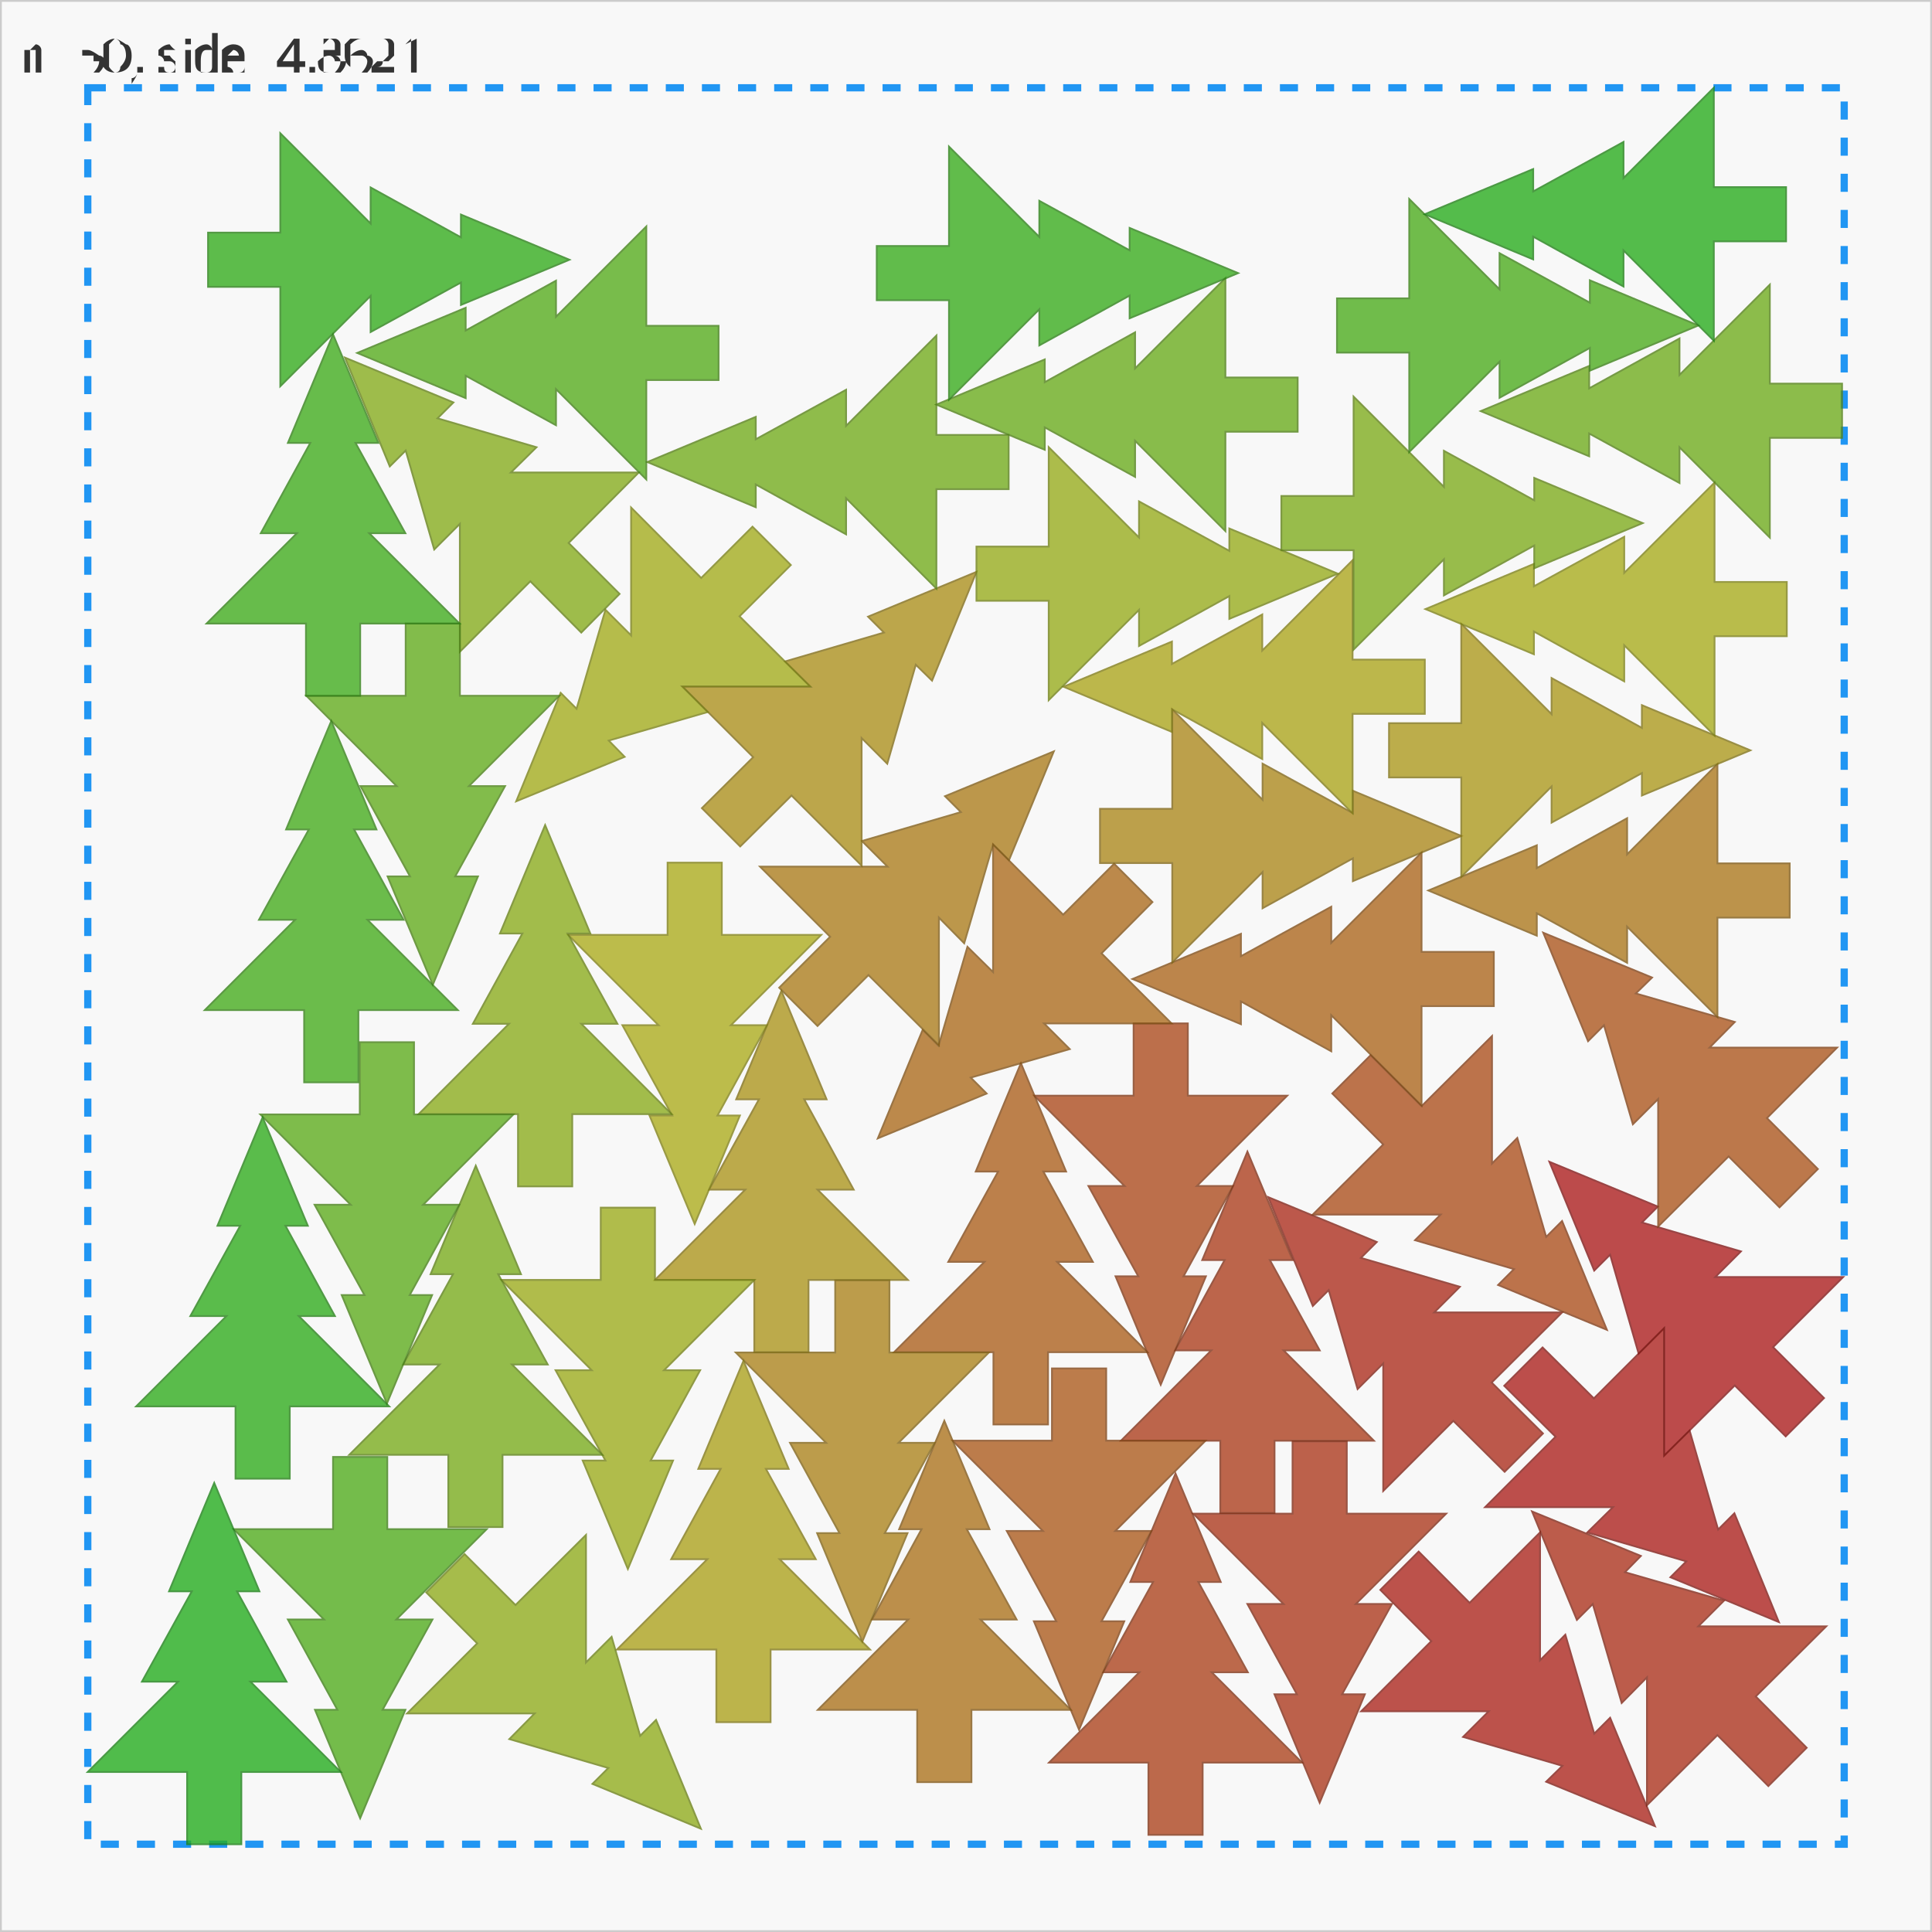
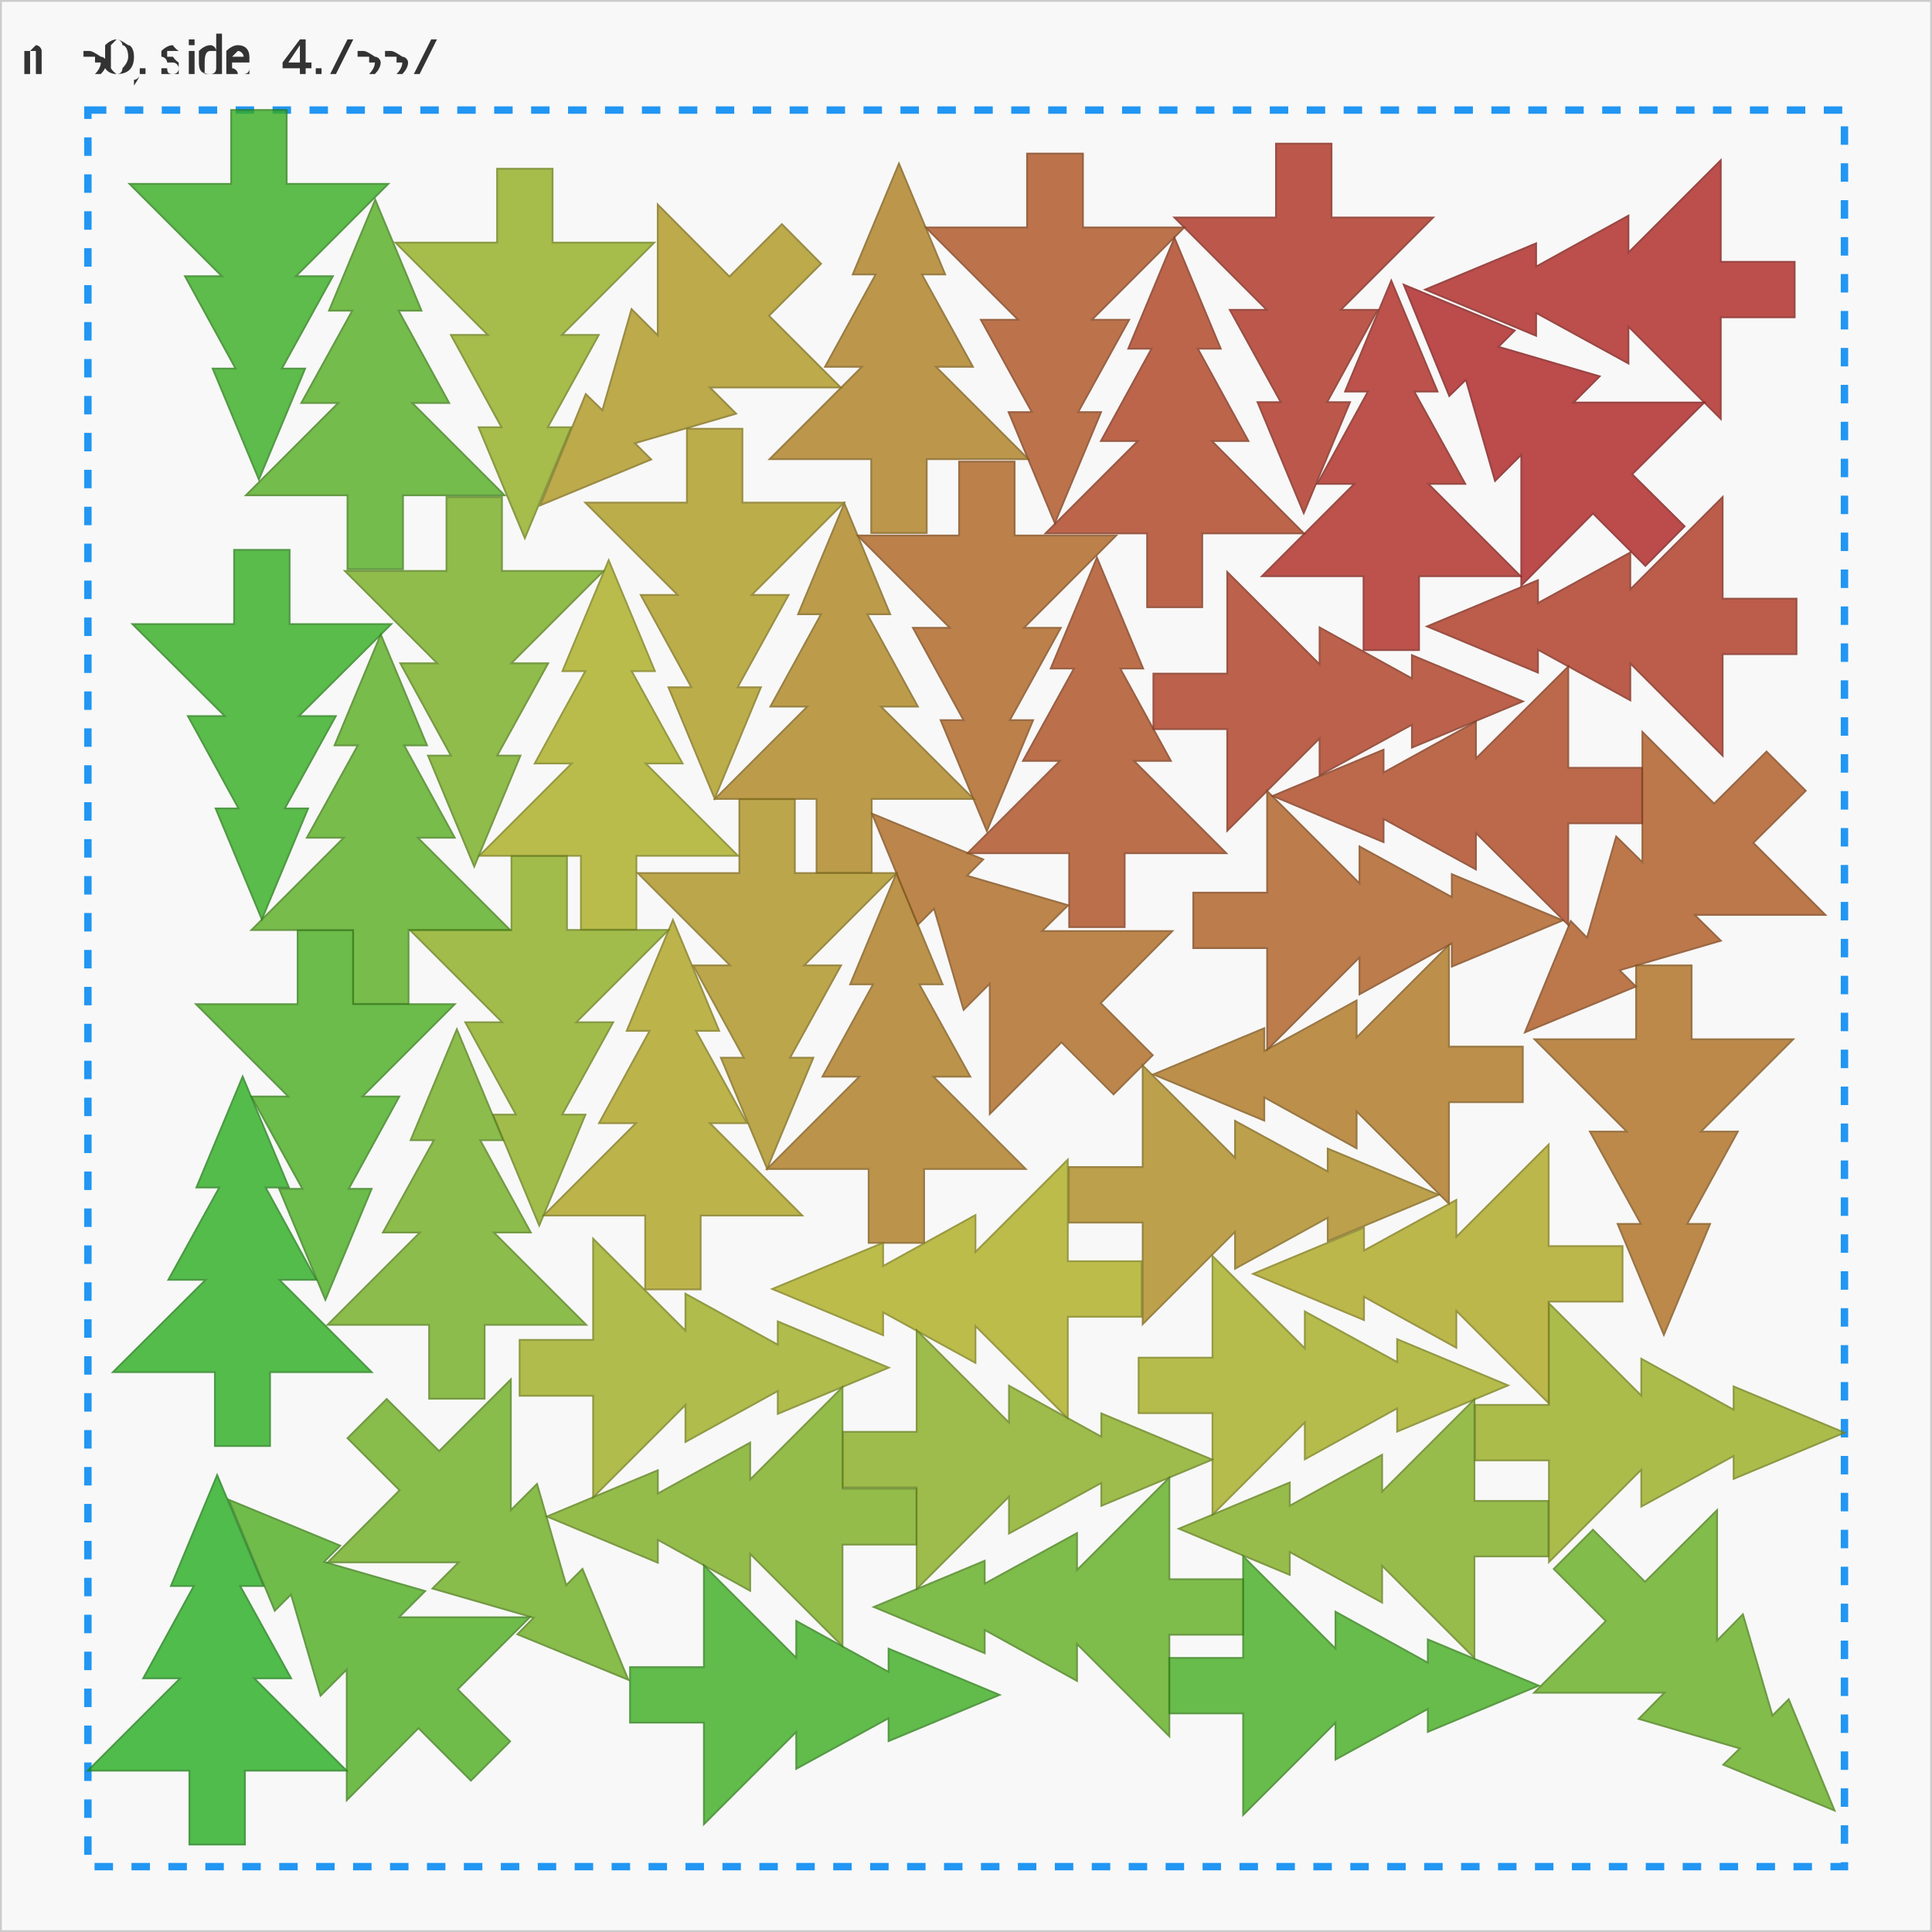
- <svg xmlns="http://www.w3.org/2000/svg" width="600" height="600" viewBox="-5.005 -4.068 5.348 5.348">
-   <rect x="-5.005" y="-4.068" width="5.348" height="5.348" fill="#f8f8f8" stroke="#ccc" stroke-width="0.01" />
-   <rect x="-4.762" y="-3.825" width="4.862" height="4.862" fill="none" stroke="#2196F3" stroke-width="0.02" stroke-dasharray="0.05,0.05" />
-   <polygon points="-0.716,-0.852 -0.416,-0.728 -0.46,-0.684 -0.186,-0.604 -0.257,-0.533 0.097,-0.533 -0.097,-0.339 0.044,-0.198 -0.062,-0.092 -0.203,-0.233 -0.398,-0.039 -0.398,-0.392 -0.469,-0.321 -0.548,-0.595 -0.592,-0.551" fill="hsl(0, 70%, 40%)" stroke="hsl(0, 70%, 30%)" stroke-width="0.005" opacity="0.8" />
-   <polygon points="-0.081,0.422 -0.381,0.298 -0.337,0.254 -0.611,0.174 -0.54,0.104 -0.894,0.104 -0.699,-0.091 -0.841,-0.232 -0.735,-0.338 -0.593,-0.197 -0.399,-0.391 -0.399,-0.038 -0.328,-0.108 -0.249,0.166 -0.204,0.121" fill="hsl(2, 70%, 40%)" stroke="hsl(2, 70%, 30%)" stroke-width="0.005" opacity="0.8" />
-   <polygon points="-0.424,0.987 -0.725,0.864 -0.68,0.82 -0.955,0.74 -0.884,0.669 -1.237,0.669 -1.043,0.475 -1.184,0.333 -1.078,0.227 -0.937,0.369 -0.742,0.174 -0.742,0.528 -0.672,0.457 -0.592,0.731 -0.548,0.687" fill="hsl(4, 70%, 40%)" stroke="hsl(4, 70%, 30%)" stroke-width="0.005" opacity="0.8" />
-   <polygon points="-1.494,-0.754 -1.194,-0.63 -1.238,-0.586 -0.964,-0.506 -1.035,-0.435 -0.681,-0.435 -0.876,-0.241 -0.734,-0.1 -0.84,0.006 -0.982,-0.135 -1.176,0.059 -1.176,-0.294 -1.247,-0.223 -1.327,-0.497 -1.371,-0.453" fill="hsl(7, 70%, 40%)" stroke="hsl(7, 70%, 30%)" stroke-width="0.005" opacity="0.8" />
-   <polygon points="-0.764,0.116 -0.463,0.239 -0.507,0.284 -0.233,0.363 -0.304,0.434 0.05,0.434 -0.145,0.628 -0.004,0.77 -0.11,0.876 -0.251,0.735 -0.446,0.929 -0.446,0.575 -0.516,0.646 -0.596,0.372 -0.64,0.416" fill="hsl(9, 70%, 40%)" stroke="hsl(9, 70%, 30%)" stroke-width="0.005" opacity="0.8" />
-   <polygon points="-1.352,0.922 -1.477,0.622 -1.415,0.622 -1.552,0.372 -1.452,0.372 -1.702,0.122 -1.427,0.122 -1.427,-0.078 -1.277,-0.078 -1.277,0.122 -1.002,0.122 -1.252,0.372 -1.152,0.372 -1.29,0.622 -1.227,0.622" fill="hsl(12, 70%, 40%)" stroke="hsl(12, 70%, 30%)" stroke-width="0.005" opacity="0.8" />
-   <polygon points="-1.552,-0.88 -1.427,-0.58 -1.49,-0.58 -1.352,-0.33 -1.452,-0.33 -1.202,-0.08 -1.477,-0.08 -1.477,0.12 -1.627,0.12 -1.627,-0.08 -1.902,-0.08 -1.652,-0.33 -1.752,-0.33 -1.615,-0.58 -1.677,-0.58" fill="hsl(14, 70%, 40%)" stroke="hsl(14, 70%, 30%)" stroke-width="0.005" opacity="0.8" />
-   <polygon points="-1.751,0.011 -1.626,0.311 -1.688,0.311 -1.551,0.561 -1.651,0.561 -1.401,0.811 -1.676,0.811 -1.676,1.011 -1.826,1.011 -1.826,0.811 -2.101,0.811 -1.851,0.561 -1.951,0.561 -1.813,0.311 -1.876,0.311" fill="hsl(16, 70%, 40%)" stroke="hsl(16, 70%, 30%)" stroke-width="0.005" opacity="0.8" />
-   <polygon points="-1.792,-0.235 -1.917,-0.535 -1.854,-0.535 -1.992,-0.785 -1.892,-0.785 -2.142,-1.035 -1.867,-1.035 -1.867,-1.235 -1.717,-1.235 -1.717,-1.035 -1.442,-1.035 -1.692,-0.785 -1.592,-0.785 -1.729,-0.535 -1.667,-0.535" fill="hsl(19, 70%, 40%)" stroke="hsl(19, 70%, 30%)" stroke-width="0.005" opacity="0.8" />
-   <polygon points="-0.557,-0.387 -0.858,-0.511 -0.814,-0.555 -1.088,-0.635 -1.017,-0.706 -1.371,-0.706 -1.176,-0.9 -1.317,-1.041 -1.211,-1.147 -1.07,-1.006 -0.875,-1.2 -0.875,-0.847 -0.805,-0.918 -0.725,-0.644 -0.681,-0.688" fill="hsl(21, 70%, 40%)" stroke="hsl(21, 70%, 30%)" stroke-width="0.005" opacity="0.8" />
-   <polygon points="-0.733,-1.486 -0.432,-1.362 -0.477,-1.318 -0.203,-1.239 -0.273,-1.168 0.08,-1.168 -0.114,-0.973 0.027,-0.832 -0.079,-0.726 -0.22,-0.867 -0.415,-0.673 -0.415,-1.026 -0.485,-0.956 -0.565,-1.23 -0.609,-1.186" fill="hsl(24, 70%, 40%)" stroke="hsl(24, 70%, 30%)" stroke-width="0.005" opacity="0.8" />
-   <polygon points="-2.018,0.72 -2.143,0.42 -2.081,0.42 -2.218,0.17 -2.118,0.17 -2.368,-0.08 -2.093,-0.08 -2.093,-0.28 -1.943,-0.28 -1.943,-0.08 -1.668,-0.08 -1.918,0.17 -1.818,0.17 -1.956,0.42 -1.893,0.42" fill="hsl(26, 70%, 40%)" stroke="hsl(26, 70%, 30%)" stroke-width="0.005" opacity="0.8" />
-   <polygon points="-2.179,-1.125 -2.054,-0.825 -2.117,-0.825 -1.98,-0.575 -2.079,-0.575 -1.829,-0.325 -2.104,-0.325 -2.104,-0.125 -2.255,-0.125 -2.255,-0.325 -2.53,-0.325 -2.28,-0.575 -2.38,-0.575 -2.242,-0.825 -2.304,-0.825" fill="hsl(28, 70%, 40%)" stroke="hsl(28, 70%, 30%)" stroke-width="0.005" opacity="0.8" />
-   <polygon points="-1.87,-1.358 -1.57,-1.483 -1.57,-1.421 -1.32,-1.558 -1.32,-1.458 -1.07,-1.708 -1.07,-1.433 -0.87,-1.433 -0.87,-1.283 -1.07,-1.283 -1.07,-1.008 -1.32,-1.258 -1.32,-1.158 -1.57,-1.296 -1.57,-1.233" fill="hsl(31, 70%, 40%)" stroke="hsl(31, 70%, 30%)" stroke-width="0.005" opacity="0.8" />
-   <polygon points="-2.575,-0.917 -2.451,-1.217 -2.407,-1.173 -2.327,-1.447 -2.256,-1.377 -2.256,-1.73 -2.062,-1.536 -1.921,-1.677 -1.815,-1.571 -1.956,-1.429 -1.762,-1.235 -2.115,-1.235 -2.044,-1.164 -2.318,-1.085 -2.274,-1.041" fill="hsl(33, 70%, 40%)" stroke="hsl(33, 70%, 30%)" stroke-width="0.005" opacity="0.8" />
-   <polygon points="-2.391,-0.135 -2.266,0.165 -2.329,0.165 -2.191,0.415 -2.291,0.415 -2.041,0.665 -2.316,0.665 -2.316,0.865 -2.466,0.865 -2.466,0.665 -2.741,0.665 -2.491,0.415 -2.591,0.415 -2.454,0.165 -2.516,0.165" fill="hsl(36, 70%, 40%)" stroke="hsl(36, 70%, 30%)" stroke-width="0.005" opacity="0.8" />
-   <polygon points="-1.051,-1.603 -0.751,-1.728 -0.751,-1.665 -0.501,-1.803 -0.501,-1.703 -0.251,-1.953 -0.251,-1.678 -0.051,-1.678 -0.051,-1.528 -0.251,-1.528 -0.251,-1.253 -0.501,-1.503 -0.501,-1.403 -0.751,-1.54 -0.751,-1.478" fill="hsl(38, 70%, 40%)" stroke="hsl(38, 70%, 30%)" stroke-width="0.005" opacity="0.8" />
-   <polygon points="-2.088,-1.988 -2.212,-1.687 -2.256,-1.731 -2.336,-1.457 -2.406,-1.528 -2.406,-1.175 -2.601,-1.369 -2.742,-1.228 -2.848,-1.334 -2.707,-1.475 -2.901,-1.669 -2.548,-1.669 -2.619,-1.74 -2.345,-1.82 -2.389,-1.864" fill="hsl(40, 70%, 40%)" stroke="hsl(40, 70%, 30%)" stroke-width="0.005" opacity="0.8" />
-   <polygon points="-2.618,0.476 -2.743,0.176 -2.681,0.176 -2.818,-0.074 -2.718,-0.074 -2.968,-0.324 -2.693,-0.324 -2.693,-0.524 -2.543,-0.524 -2.543,-0.324 -2.268,-0.324 -2.518,-0.074 -2.418,-0.074 -2.556,0.176 -2.493,0.176" fill="hsl(43, 70%, 40%)" stroke="hsl(43, 70%, 30%)" stroke-width="0.005" opacity="0.8" />
-   <polygon points="-0.96,-1.754 -1.26,-1.629 -1.26,-1.692 -1.51,-1.554 -1.51,-1.654 -1.76,-1.404 -1.76,-1.679 -1.96,-1.679 -1.96,-1.829 -1.76,-1.829 -1.76,-2.104 -1.51,-1.854 -1.51,-1.954 -1.26,-1.817 -1.26,-1.879" fill="hsl(45, 70%, 40%)" stroke="hsl(45, 70%, 30%)" stroke-width="0.005" opacity="0.8" />
-   <polygon points="-2.302,-2.485 -2.425,-2.184 -2.47,-2.228 -2.549,-1.954 -2.62,-2.025 -2.62,-1.672 -2.814,-1.866 -2.956,-1.725 -3.062,-1.831 -2.92,-1.972 -3.115,-2.167 -2.761,-2.167 -2.832,-2.237 -2.558,-2.317 -2.602,-2.361" fill="hsl(48, 70%, 40%)" stroke="hsl(48, 70%, 30%)" stroke-width="0.005" opacity="0.8" />
-   <polygon points="-2.842,-1.325 -2.717,-1.025 -2.779,-1.025 -2.642,-0.775 -2.742,-0.775 -2.492,-0.525 -2.767,-0.525 -2.767,-0.325 -2.917,-0.325 -2.917,-0.525 -3.192,-0.525 -2.942,-0.775 -3.042,-0.775 -2.904,-1.025 -2.967,-1.025" fill="hsl(50, 70%, 40%)" stroke="hsl(50, 70%, 30%)" stroke-width="0.005" opacity="0.8" />
-   <polygon points="-0.16,-1.991 -0.46,-1.866 -0.46,-1.928 -0.71,-1.791 -0.71,-1.891 -0.96,-1.641 -0.96,-1.916 -1.16,-1.916 -1.16,-2.066 -0.96,-2.066 -0.96,-2.341 -0.71,-2.091 -0.71,-2.191 -0.46,-2.053 -0.46,-2.116" fill="hsl(52, 70%, 40%)" stroke="hsl(52, 70%, 30%)" stroke-width="0.005" opacity="0.8" />
-   <polygon points="-2.947,-0.301 -2.822,-0.002 -2.885,-0.002 -2.747,0.248 -2.847,0.248 -2.597,0.498 -2.872,0.498 -2.872,0.699 -3.022,0.699 -3.022,0.498 -3.297,0.498 -3.047,0.248 -3.147,0.248 -3.01,-0.002 -3.072,-0.002" fill="hsl(55, 70%, 40%)" stroke="hsl(55, 70%, 30%)" stroke-width="0.005" opacity="0.8" />
-   <polygon points="-2.061,-2.167 -1.761,-2.292 -1.761,-2.23 -1.511,-2.367 -1.511,-2.267 -1.261,-2.517 -1.261,-2.242 -1.061,-2.242 -1.061,-2.092 -1.261,-2.092 -1.261,-1.817 -1.511,-2.067 -1.511,-1.967 -1.761,-2.105 -1.761,-2.042" fill="hsl(57, 70%, 40%)" stroke="hsl(57, 70%, 30%)" stroke-width="0.005" opacity="0.8" />
-   <polygon points="-3.082,-0.68 -3.207,-0.98 -3.144,-0.98 -3.282,-1.23 -3.182,-1.23 -3.432,-1.48 -3.157,-1.48 -3.157,-1.68 -3.007,-1.68 -3.007,-1.48 -2.732,-1.48 -2.982,-1.23 -2.882,-1.23 -3.019,-0.98 -2.957,-0.98" fill="hsl(60, 70%, 40%)" stroke="hsl(60, 70%, 30%)" stroke-width="0.005" opacity="0.8" />
-   <polygon points="-1.059,-2.382 -0.759,-2.507 -0.759,-2.445 -0.509,-2.582 -0.509,-2.482 -0.259,-2.732 -0.259,-2.457 -0.059,-2.457 -0.059,-2.307 -0.259,-2.307 -0.259,-2.032 -0.509,-2.282 -0.509,-2.182 -0.759,-2.32 -0.759,-2.257" fill="hsl(62, 70%, 40%)" stroke="hsl(62, 70%, 30%)" stroke-width="0.005" opacity="0.8" />
-   <polygon points="-3.576,-1.85 -3.453,-2.15 -3.409,-2.106 -3.329,-2.38 -3.258,-2.309 -3.258,-2.663 -3.064,-2.468 -2.922,-2.61 -2.816,-2.504 -2.958,-2.362 -2.763,-2.168 -3.117,-2.168 -3.046,-2.097 -3.32,-2.018 -3.276,-1.973" fill="hsl(64, 70%, 40%)" stroke="hsl(64, 70%, 30%)" stroke-width="0.005" opacity="0.8" />
-   <polygon points="-3.267,0.275 -3.392,-0.025 -3.329,-0.025 -3.467,-0.275 -3.367,-0.275 -3.617,-0.525 -3.342,-0.525 -3.342,-0.725 -3.192,-0.725 -3.192,-0.525 -2.917,-0.525 -3.167,-0.275 -3.067,-0.275 -3.204,-0.025 -3.142,-0.025" fill="hsl(67, 70%, 40%)" stroke="hsl(67, 70%, 30%)" stroke-width="0.005" opacity="0.8" />
-   <polygon points="-1.302,-2.48 -1.602,-2.355 -1.602,-2.418 -1.852,-2.28 -1.852,-2.38 -2.102,-2.13 -2.102,-2.405 -2.302,-2.405 -2.302,-2.555 -2.102,-2.555 -2.102,-2.83 -1.852,-2.58 -1.852,-2.68 -1.602,-2.543 -1.602,-2.605" fill="hsl(69, 70%, 40%)" stroke="hsl(69, 70%, 30%)" stroke-width="0.005" opacity="0.8" />
-   <polygon points="-3.065,0.994 -3.365,0.87 -3.321,0.826 -3.595,0.746 -3.525,0.675 -3.878,0.675 -3.684,0.481 -3.825,0.34 -3.719,0.234 -3.578,0.375 -3.383,0.181 -3.383,0.534 -3.312,0.463 -3.233,0.737 -3.189,0.693" fill="hsl(72, 70%, 40%)" stroke="hsl(72, 70%, 30%)" stroke-width="0.005" opacity="0.8" />
-   <polygon points="-3.496,-1.784 -3.371,-1.484 -3.434,-1.484 -3.296,-1.234 -3.396,-1.234 -3.146,-0.984 -3.421,-0.984 -3.421,-0.784 -3.571,-0.784 -3.571,-0.984 -3.846,-0.984 -3.596,-1.234 -3.696,-1.234 -3.559,-1.484 -3.621,-1.484" fill="hsl(74, 70%, 40%)" stroke="hsl(74, 70%, 30%)" stroke-width="0.005" opacity="0.8" />
-   <polygon points="-4.05,-3.078 -3.75,-2.954 -3.794,-2.91 -3.52,-2.83 -3.591,-2.76 -3.237,-2.76 -3.431,-2.565 -3.29,-2.424 -3.396,-2.317 -3.537,-2.459 -3.732,-2.264 -3.732,-2.618 -3.803,-2.547 -3.882,-2.821 -3.926,-2.777" fill="hsl(76, 70%, 40%)" stroke="hsl(76, 70%, 30%)" stroke-width="0.005" opacity="0.8" />
-   <polygon points="-0.458,-2.62 -0.758,-2.495 -0.758,-2.558 -1.008,-2.42 -1.008,-2.52 -1.258,-2.27 -1.258,-2.545 -1.458,-2.545 -1.458,-2.695 -1.258,-2.695 -1.258,-2.97 -1.008,-2.72 -1.008,-2.82 -0.758,-2.683 -0.758,-2.745" fill="hsl(79, 70%, 40%)" stroke="hsl(79, 70%, 30%)" stroke-width="0.005" opacity="0.8" />
-   <polygon points="-3.688,-0.841 -3.563,-0.541 -3.626,-0.541 -3.489,-0.291 -3.588,-0.291 -3.338,-0.041 -3.614,-0.041 -3.614,0.159 -3.764,0.159 -3.764,-0.041 -4.038,-0.041 -3.788,-0.291 -3.889,-0.291 -3.751,-0.541 -3.813,-0.541" fill="hsl(81, 70%, 40%)" stroke="hsl(81, 70%, 30%)" stroke-width="0.005" opacity="0.8" />
-   <polygon points="-3.213,-2.789 -2.913,-2.914 -2.913,-2.852 -2.663,-2.989 -2.663,-2.889 -2.413,-3.139 -2.413,-2.864 -2.213,-2.864 -2.213,-2.714 -2.413,-2.714 -2.413,-2.439 -2.663,-2.689 -2.663,-2.589 -2.913,-2.727 -2.913,-2.664" fill="hsl(84, 70%, 40%)" stroke="hsl(84, 70%, 30%)" stroke-width="0.005" opacity="0.8" />
-   <polygon points="-0.906,-2.93 -0.606,-3.055 -0.606,-2.993 -0.356,-3.131 -0.356,-3.03 -0.106,-3.28 -0.106,-3.006 0.094,-3.006 0.094,-2.856 -0.106,-2.856 -0.106,-2.58 -0.356,-2.83 -0.356,-2.731 -0.606,-2.868 -0.606,-2.805" fill="hsl(86, 70%, 40%)" stroke="hsl(86, 70%, 30%)" stroke-width="0.005" opacity="0.8" />
-   <polygon points="-2.413,-2.948 -2.113,-3.073 -2.113,-3.01 -1.863,-3.148 -1.863,-3.048 -1.613,-3.298 -1.613,-3.023 -1.413,-3.023 -1.413,-2.873 -1.613,-2.873 -1.613,-2.598 -1.863,-2.848 -1.863,-2.748 -2.113,-2.885 -2.113,-2.823" fill="hsl(88, 70%, 40%)" stroke="hsl(88, 70%, 30%)" stroke-width="0.005" opacity="0.8" />
-   <polygon points="-3.807,-1.342 -3.932,-1.642 -3.87,-1.642 -4.007,-1.892 -3.907,-1.892 -4.157,-2.142 -3.882,-2.142 -3.882,-2.342 -3.732,-2.342 -3.732,-2.142 -3.457,-2.142 -3.707,-1.892 -3.607,-1.892 -3.745,-1.642 -3.682,-1.642" fill="hsl(91, 70%, 40%)" stroke="hsl(91, 70%, 30%)" stroke-width="0.005" opacity="0.8" />
-   <polygon points="-3.934,-0.183 -4.059,-0.483 -3.996,-0.483 -4.134,-0.733 -4.034,-0.733 -4.284,-0.983 -4.009,-0.983 -4.009,-1.183 -3.859,-1.183 -3.859,-0.983 -3.584,-0.983 -3.834,-0.733 -3.734,-0.733 -3.871,-0.483 -3.809,-0.483" fill="hsl(93, 70%, 40%)" stroke="hsl(93, 70%, 30%)" stroke-width="0.005" opacity="0.8" />
-   <polygon points="-4.016,-3.091 -3.716,-3.216 -3.716,-3.153 -3.466,-3.291 -3.466,-3.191 -3.216,-3.441 -3.216,-3.166 -3.016,-3.166 -3.016,-3.016 -3.216,-3.016 -3.216,-2.741 -3.466,-2.991 -3.466,-2.891 -3.716,-3.028 -3.716,-2.966" fill="hsl(96, 70%, 40%)" stroke="hsl(96, 70%, 30%)" stroke-width="0.005" opacity="0.8" />
-   <polygon points="-4.008,0.965 -4.133,0.665 -4.071,0.665 -4.208,0.415 -4.108,0.415 -4.358,0.165 -4.083,0.165 -4.083,-0.035 -3.933,-0.035 -3.933,0.165 -3.658,0.165 -3.908,0.415 -3.808,0.415 -3.946,0.665 -3.883,0.665" fill="hsl(98, 70%, 40%)" stroke="hsl(98, 70%, 30%)" stroke-width="0.005" opacity="0.8" />
-   <polygon points="-0.304,-3.167 -0.604,-3.042 -0.604,-3.105 -0.854,-2.967 -0.854,-3.067 -1.104,-2.817 -1.104,-3.092 -1.304,-3.092 -1.304,-3.242 -1.104,-3.242 -1.104,-3.517 -0.854,-3.267 -0.854,-3.367 -0.604,-3.23 -0.604,-3.292" fill="hsl(100, 70%, 40%)" stroke="hsl(100, 70%, 30%)" stroke-width="0.005" opacity="0.8" />
-   <polygon points="-4.088,-2.072 -3.963,-1.772 -4.025,-1.772 -3.888,-1.522 -3.988,-1.522 -3.738,-1.272 -4.013,-1.272 -4.013,-1.072 -4.163,-1.072 -4.163,-1.272 -4.438,-1.272 -4.188,-1.522 -4.288,-1.522 -4.15,-1.772 -4.213,-1.772" fill="hsl(103, 70%, 40%)" stroke="hsl(103, 70%, 30%)" stroke-width="0.005" opacity="0.8" />
-   <polygon points="-4.083,-3.142 -3.958,-2.842 -4.021,-2.842 -3.883,-2.592 -3.983,-2.592 -3.733,-2.342 -4.008,-2.342 -4.008,-2.142 -4.158,-2.142 -4.158,-2.342 -4.433,-2.342 -4.183,-2.592 -4.283,-2.592 -4.146,-2.842 -4.208,-2.842" fill="hsl(105, 70%, 40%)" stroke="hsl(105, 70%, 30%)" stroke-width="0.005" opacity="0.8" />
-   <polygon points="-1.578,-3.312 -1.878,-3.187 -1.878,-3.25 -2.128,-3.112 -2.128,-3.212 -2.378,-2.962 -2.378,-3.237 -2.578,-3.237 -2.578,-3.387 -2.378,-3.387 -2.378,-3.662 -2.128,-3.412 -2.128,-3.512 -1.878,-3.375 -1.878,-3.437" fill="hsl(108, 70%, 40%)" stroke="hsl(108, 70%, 30%)" stroke-width="0.005" opacity="0.8" />
-   <polygon points="-3.429,-3.349 -3.729,-3.224 -3.729,-3.286 -3.979,-3.149 -3.979,-3.249 -4.229,-2.999 -4.229,-3.274 -4.429,-3.274 -4.429,-3.424 -4.229,-3.424 -4.229,-3.699 -3.979,-3.449 -3.979,-3.549 -3.729,-3.411 -3.729,-3.474" fill="hsl(110, 70%, 40%)" stroke="hsl(110, 70%, 30%)" stroke-width="0.005" opacity="0.8" />
-   <polygon points="-4.278,-0.975 -4.153,-0.675 -4.215,-0.675 -4.078,-0.425 -4.178,-0.425 -3.928,-0.175 -4.203,-0.175 -4.203,0.025 -4.353,0.025 -4.353,-0.175 -4.628,-0.175 -4.378,-0.425 -4.478,-0.425 -4.34,-0.675 -4.403,-0.675" fill="hsl(112, 70%, 40%)" stroke="hsl(112, 70%, 30%)" stroke-width="0.005" opacity="0.8" />
-   <polygon points="-1.061,-3.475 -0.761,-3.6 -0.761,-3.538 -0.511,-3.675 -0.511,-3.575 -0.261,-3.825 -0.261,-3.55 -0.061,-3.55 -0.061,-3.4 -0.261,-3.4 -0.261,-3.125 -0.511,-3.375 -0.511,-3.275 -0.761,-3.413 -0.761,-3.35" fill="hsl(115, 70%, 40%)" stroke="hsl(115, 70%, 30%)" stroke-width="0.005" opacity="0.8" />
-   <polygon points="-4.412,0.037 -4.287,0.337 -4.349,0.337 -4.212,0.587 -4.312,0.587 -4.062,0.837 -4.337,0.837 -4.337,1.037 -4.487,1.037 -4.487,0.837 -4.762,0.837 -4.512,0.587 -4.612,0.587 -4.474,0.337 -4.537,0.337" fill="hsl(117, 70%, 40%)" stroke="hsl(117, 70%, 30%)" stroke-width="0.005" opacity="0.8" />
-   <text x="-4.955" y="-3.868" font-size="0.15" fill="#333">n=50, side=4.8621</text>
+ <svg xmlns="http://www.w3.org/2000/svg" width="600" height="600" viewBox="-4.394 -1.427 5.231 5.231">
+   <rect x="-4.394" y="-1.427" width="5.231" height="5.231" fill="#f8f8f8" stroke="#ccc" stroke-width="0.01" />
+   <rect x="-4.156" y="-1.129" width="4.756" height="4.756" fill="none" stroke="#2196F3" stroke-width="0.02" stroke-dasharray="0.05,0.05" />
+   <polygon points="-0.593,-0.656 -0.293,-0.532 -0.337,-0.488 -0.063,-0.408 -0.134,-0.337 0.22,-0.337 0.025,-0.143 0.167,-0.002 0.061,0.105 -0.081,-0.037 -0.275,0.158 -0.275,-0.196 -0.346,-0.125 -0.425,-0.399 -0.47,-0.355" fill="hsl(0, 70%, 40%)" stroke="hsl(0, 70%, 30%)" stroke-width="0.005" opacity="0.8" />
+   <polygon points="-0.535,-0.643 -0.235,-0.768 -0.235,-0.705 0.015,-0.843 0.015,-0.743 0.265,-0.993 0.265,-0.718 0.465,-0.718 0.465,-0.568 0.265,-0.568 0.265,-0.293 0.015,-0.543 0.015,-0.443 -0.235,-0.58 -0.235,-0.518" fill="hsl(2, 70%, 40%)" stroke="hsl(2, 70%, 30%)" stroke-width="0.005" opacity="0.8" />
+   <polygon points="-0.627,-0.667 -0.502,-0.367 -0.565,-0.367 -0.427,-0.117 -0.527,-0.117 -0.277,0.133 -0.552,0.133 -0.552,0.333 -0.702,0.333 -0.702,0.133 -0.977,0.133 -0.727,-0.117 -0.827,-0.117 -0.69,-0.367 -0.752,-0.367" fill="hsl(4, 70%, 40%)" stroke="hsl(4, 70%, 30%)" stroke-width="0.005" opacity="0.8" />
+   <polygon points="-0.864,-0.038 -0.989,-0.338 -0.926,-0.338 -1.064,-0.588 -0.964,-0.588 -1.214,-0.838 -0.939,-0.838 -0.939,-1.038 -0.789,-1.038 -0.789,-0.838 -0.514,-0.838 -0.764,-0.588 -0.664,-0.588 -0.801,-0.338 -0.739,-0.338" fill="hsl(7, 70%, 40%)" stroke="hsl(7, 70%, 30%)" stroke-width="0.005" opacity="0.8" />
+   <polygon points="-0.53,0.269 -0.23,0.144 -0.23,0.206 0.02,0.069 0.02,0.169 0.27,-0.081 0.27,0.194 0.47,0.194 0.47,0.344 0.27,0.344 0.27,0.619 0.02,0.369 0.02,0.469 -0.23,0.332 -0.23,0.394" fill="hsl(9, 70%, 40%)" stroke="hsl(9, 70%, 30%)" stroke-width="0.005" opacity="0.8" />
+   <polygon points="-0.271,0.472 -0.571,0.597 -0.571,0.535 -0.821,0.672 -0.821,0.572 -1.071,0.822 -1.071,0.547 -1.271,0.547 -1.271,0.397 -1.071,0.397 -1.071,0.122 -0.821,0.372 -0.821,0.272 -0.571,0.41 -0.571,0.347" fill="hsl(12, 70%, 40%)" stroke="hsl(12, 70%, 30%)" stroke-width="0.005" opacity="0.8" />
+   <polygon points="-1.214,-0.783 -1.089,-0.483 -1.151,-0.483 -1.014,-0.233 -1.113,-0.233 -0.864,0.017 -1.139,0.017 -1.139,0.217 -1.288,0.217 -1.288,0.017 -1.563,0.017 -1.313,-0.233 -1.413,-0.233 -1.276,-0.483 -1.339,-0.483" fill="hsl(14, 70%, 40%)" stroke="hsl(14, 70%, 30%)" stroke-width="0.005" opacity="0.8" />
+   <polygon points="-0.948,0.728 -0.648,0.603 -0.648,0.665 -0.398,0.527 -0.398,0.627 -0.148,0.378 -0.148,0.652 0.052,0.652 0.052,0.802 -0.148,0.802 -0.148,1.077 -0.398,0.828 -0.398,0.927 -0.648,0.79 -0.648,0.853" fill="hsl(16, 70%, 40%)" stroke="hsl(16, 70%, 30%)" stroke-width="0.005" opacity="0.8" />
+   <polygon points="-1.424,0.083 -1.299,0.383 -1.361,0.383 -1.224,0.633 -1.324,0.633 -1.074,0.883 -1.349,0.883 -1.349,1.083 -1.499,1.083 -1.499,0.883 -1.774,0.883 -1.524,0.633 -1.624,0.633 -1.486,0.383 -1.549,0.383" fill="hsl(19, 70%, 40%)" stroke="hsl(19, 70%, 30%)" stroke-width="0.005" opacity="0.8" />
+   <polygon points="-1.538,-0.011 -1.663,-0.311 -1.6,-0.311 -1.738,-0.561 -1.637,-0.561 -1.887,-0.811 -1.613,-0.811 -1.613,-1.011 -1.462,-1.011 -1.462,-0.811 -1.188,-0.811 -1.438,-0.561 -1.337,-0.561 -1.475,-0.311 -1.413,-0.311" fill="hsl(21, 70%, 40%)" stroke="hsl(21, 70%, 30%)" stroke-width="0.005" opacity="0.8" />
+   <polygon points="-0.265,1.368 -0.141,1.067 -0.097,1.112 -0.018,0.838 0.053,0.908 0.053,0.555 0.247,0.749 0.389,0.608 0.495,0.714 0.353,0.855 0.548,1.05 0.194,1.05 0.265,1.12 -0.009,1.2 0.035,1.244" fill="hsl(24, 70%, 40%)" stroke="hsl(24, 70%, 30%)" stroke-width="0.005" opacity="0.8" />
+   <polygon points="-0.163,1.065 -0.463,1.19 -0.463,1.127 -0.713,1.265 -0.713,1.165 -0.963,1.415 -0.963,1.14 -1.163,1.14 -1.163,0.99 -0.963,0.99 -0.963,0.715 -0.713,0.965 -0.713,0.865 -0.463,1.002 -0.463,0.94" fill="hsl(26, 70%, 40%)" stroke="hsl(26, 70%, 30%)" stroke-width="0.005" opacity="0.8" />
+   <polygon points="-1.722,0.823 -1.847,0.523 -1.785,0.523 -1.922,0.273 -1.822,0.273 -2.072,0.023 -1.797,0.023 -1.797,-0.177 -1.647,-0.177 -1.647,0.023 -1.372,0.023 -1.622,0.273 -1.522,0.273 -1.66,0.523 -1.597,0.523" fill="hsl(28, 70%, 40%)" stroke="hsl(28, 70%, 30%)" stroke-width="0.005" opacity="0.8" />
+   <polygon points="-2.033,0.776 -1.732,0.9 -1.776,0.944 -1.502,1.024 -1.573,1.094 -1.22,1.094 -1.414,1.289 -1.273,1.43 -1.379,1.536 -1.52,1.395 -1.714,1.589 -1.714,1.236 -1.785,1.307 -1.865,1.033 -1.909,1.077" fill="hsl(31, 70%, 40%)" stroke="hsl(31, 70%, 30%)" stroke-width="0.005" opacity="0.8" />
+   <polygon points="0.111,2.187 -0.014,1.887 0.049,1.887 -0.089,1.637 0.011,1.637 -0.239,1.387 0.036,1.387 0.036,1.187 0.186,1.187 0.186,1.387 0.461,1.387 0.211,1.637 0.311,1.637 0.174,1.887 0.236,1.887" fill="hsl(33, 70%, 40%)" stroke="hsl(33, 70%, 30%)" stroke-width="0.005" opacity="0.8" />
+   <polygon points="-1.271,1.482 -0.971,1.357 -0.971,1.419 -0.721,1.282 -0.721,1.382 -0.471,1.132 -0.471,1.407 -0.271,1.407 -0.271,1.557 -0.471,1.557 -0.471,1.832 -0.721,1.582 -0.721,1.682 -0.971,1.544 -0.971,1.607" fill="hsl(36, 70%, 40%)" stroke="hsl(36, 70%, 30%)" stroke-width="0.005" opacity="0.8" />
+   <polygon points="-1.967,0.938 -1.842,1.238 -1.905,1.238 -1.767,1.488 -1.867,1.488 -1.617,1.738 -1.892,1.738 -1.892,1.938 -2.042,1.938 -2.042,1.738 -2.317,1.738 -2.067,1.488 -2.167,1.488 -2.03,1.238 -2.092,1.238" fill="hsl(38, 70%, 40%)" stroke="hsl(38, 70%, 30%)" stroke-width="0.005" opacity="0.8" />
+   <polygon points="-1.96,-0.984 -1.835,-0.684 -1.898,-0.684 -1.76,-0.434 -1.86,-0.434 -1.61,-0.184 -1.885,-0.184 -1.885,0.016 -2.035,0.016 -2.035,-0.184 -2.31,-0.184 -2.06,-0.434 -2.16,-0.434 -2.023,-0.684 -2.085,-0.684" fill="hsl(40, 70%, 40%)" stroke="hsl(40, 70%, 30%)" stroke-width="0.005" opacity="0.8" />
+   <polygon points="-2.108,-0.064 -1.984,0.236 -2.046,0.236 -1.909,0.486 -2.009,0.486 -1.758,0.736 -2.034,0.736 -2.034,0.936 -2.183,0.936 -2.183,0.736 -2.458,0.736 -2.208,0.486 -2.308,0.486 -2.171,0.236 -2.233,0.236" fill="hsl(43, 70%, 40%)" stroke="hsl(43, 70%, 30%)" stroke-width="0.005" opacity="0.8" />
+   <polygon points="-0.499,1.808 -0.799,1.933 -0.799,1.87 -1.05,2.008 -1.05,1.908 -1.3,2.158 -1.3,1.883 -1.5,1.883 -1.5,1.733 -1.3,1.733 -1.3,1.458 -1.05,1.708 -1.05,1.608 -0.799,1.745 -0.799,1.683" fill="hsl(45, 70%, 40%)" stroke="hsl(45, 70%, 30%)" stroke-width="0.005" opacity="0.8" />
+   <polygon points="-2.317,1.737 -2.442,1.437 -2.38,1.437 -2.517,1.187 -2.417,1.187 -2.667,0.937 -2.392,0.937 -2.392,0.737 -2.242,0.737 -2.242,0.937 -1.967,0.937 -2.217,1.187 -2.117,1.187 -2.255,1.437 -2.192,1.437" fill="hsl(48, 70%, 40%)" stroke="hsl(48, 70%, 30%)" stroke-width="0.005" opacity="0.8" />
+   <polygon points="-2.931,-0.059 -2.808,-0.36 -2.763,-0.316 -2.684,-0.59 -2.613,-0.519 -2.613,-0.873 -2.419,-0.678 -2.277,-0.82 -2.171,-0.713 -2.312,-0.572 -2.118,-0.378 -2.472,-0.378 -2.401,-0.307 -2.675,-0.227 -2.631,-0.183" fill="hsl(50, 70%, 40%)" stroke="hsl(50, 70%, 30%)" stroke-width="0.005" opacity="0.8" />
+   <polygon points="-2.459,0.735 -2.584,0.434 -2.522,0.434 -2.659,0.184 -2.559,0.184 -2.809,-0.066 -2.534,-0.066 -2.534,-0.266 -2.384,-0.266 -2.384,-0.066 -2.109,-0.066 -2.359,0.184 -2.259,0.184 -2.397,0.434 -2.334,0.434" fill="hsl(52, 70%, 40%)" stroke="hsl(52, 70%, 30%)" stroke-width="0.005" opacity="0.8" />
+   <polygon points="-2.572,1.064 -2.447,1.364 -2.51,1.364 -2.372,1.614 -2.472,1.614 -2.222,1.864 -2.497,1.864 -2.497,2.064 -2.647,2.064 -2.647,1.864 -2.922,1.864 -2.672,1.614 -2.772,1.614 -2.635,1.364 -2.697,1.364" fill="hsl(55, 70%, 40%)" stroke="hsl(55, 70%, 30%)" stroke-width="0.005" opacity="0.8" />
+   <polygon points="-1.001,2.022 -0.701,1.897 -0.701,1.959 -0.451,1.822 -0.451,1.922 -0.201,1.672 -0.201,1.947 -0.001,1.947 -0.001,2.097 -0.201,2.097 -0.201,2.372 -0.451,2.122 -0.451,2.222 -0.701,2.084 -0.701,2.147" fill="hsl(57, 70%, 40%)" stroke="hsl(57, 70%, 30%)" stroke-width="0.005" opacity="0.8" />
+   <polygon points="-2.303,2.063 -2.003,1.938 -2.003,2.001 -1.753,1.863 -1.753,1.963 -1.503,1.713 -1.503,1.988 -1.303,1.988 -1.303,2.138 -1.503,2.138 -1.503,2.413 -1.753,2.163 -1.753,2.263 -2.003,2.126 -2.003,2.188" fill="hsl(60, 70%, 40%)" stroke="hsl(60, 70%, 30%)" stroke-width="0.005" opacity="0.8" />
+   <polygon points="-2.746,0.09 -2.621,0.39 -2.684,0.39 -2.546,0.64 -2.646,0.64 -2.396,0.89 -2.671,0.89 -2.671,1.09 -2.821,1.09 -2.821,0.89 -3.096,0.89 -2.846,0.64 -2.946,0.64 -2.809,0.39 -2.871,0.39" fill="hsl(62, 70%, 40%)" stroke="hsl(62, 70%, 30%)" stroke-width="0.005" opacity="0.8" />
+   <polygon points="-0.311,2.324 -0.611,2.449 -0.611,2.386 -0.861,2.524 -0.861,2.424 -1.111,2.674 -1.111,2.399 -1.311,2.399 -1.311,2.249 -1.111,2.249 -1.111,1.974 -0.861,2.224 -0.861,2.124 -0.611,2.261 -0.611,2.199" fill="hsl(64, 70%, 40%)" stroke="hsl(64, 70%, 30%)" stroke-width="0.005" opacity="0.8" />
+   <polygon points="-1.988,2.276 -2.288,2.401 -2.288,2.339 -2.538,2.477 -2.538,2.377 -2.788,2.627 -2.788,2.352 -2.987,2.352 -2.987,2.201 -2.788,2.201 -2.788,1.927 -2.538,2.176 -2.538,2.076 -2.288,2.214 -2.288,2.151" fill="hsl(67, 70%, 40%)" stroke="hsl(67, 70%, 30%)" stroke-width="0.005" opacity="0.8" />
+   <polygon points="0.6,2.452 0.3,2.577 0.3,2.515 0.05,2.652 0.05,2.552 -0.2,2.802 -0.2,2.527 -0.4,2.527 -0.4,2.377 -0.2,2.377 -0.2,2.102 0.05,2.352 0.05,2.252 0.3,2.39 0.3,2.327" fill="hsl(69, 70%, 40%)" stroke="hsl(69, 70%, 30%)" stroke-width="0.005" opacity="0.8" />
+   <polygon points="-2.973,0.03 -3.098,-0.27 -3.036,-0.27 -3.173,-0.52 -3.073,-0.52 -3.323,-0.77 -3.048,-0.77 -3.048,-0.97 -2.898,-0.97 -2.898,-0.77 -2.623,-0.77 -2.873,-0.52 -2.773,-0.52 -2.911,-0.27 -2.848,-0.27" fill="hsl(72, 70%, 40%)" stroke="hsl(72, 70%, 30%)" stroke-width="0.005" opacity="0.8" />
+   <polygon points="-2.934,1.891 -3.059,1.591 -2.997,1.591 -3.134,1.341 -3.034,1.341 -3.284,1.091 -3.009,1.091 -3.009,0.891 -2.859,0.891 -2.859,1.091 -2.584,1.091 -2.834,1.341 -2.734,1.341 -2.872,1.591 -2.809,1.591" fill="hsl(74, 70%, 40%)" stroke="hsl(74, 70%, 30%)" stroke-width="0.005" opacity="0.8" />
+   <polygon points="-1.112,2.525 -1.412,2.65 -1.412,2.588 -1.662,2.725 -1.662,2.625 -1.912,2.875 -1.912,2.6 -2.112,2.6 -2.112,2.45 -1.912,2.45 -1.912,2.175 -1.662,2.425 -1.662,2.325 -1.412,2.463 -1.412,2.4" fill="hsl(76, 70%, 40%)" stroke="hsl(76, 70%, 30%)" stroke-width="0.005" opacity="0.8" />
+   <polygon points="-1.202,2.712 -0.902,2.587 -0.902,2.65 -0.652,2.512 -0.652,2.612 -0.402,2.362 -0.402,2.637 -0.202,2.637 -0.202,2.787 -0.402,2.787 -0.402,3.062 -0.652,2.812 -0.652,2.912 -0.902,2.775 -0.902,2.837" fill="hsl(79, 70%, 40%)" stroke="hsl(79, 70%, 30%)" stroke-width="0.005" opacity="0.8" />
+   <polygon points="-2.913,2.679 -2.613,2.554 -2.613,2.617 -2.363,2.479 -2.363,2.579 -2.113,2.329 -2.113,2.604 -1.913,2.604 -1.913,2.755 -2.113,2.755 -2.113,3.03 -2.363,2.78 -2.363,2.88 -2.613,2.742 -2.613,2.804" fill="hsl(81, 70%, 40%)" stroke="hsl(81, 70%, 30%)" stroke-width="0.005" opacity="0.8" />
+   <polygon points="-3.11,0.919 -3.235,0.619 -3.173,0.619 -3.31,0.369 -3.21,0.369 -3.46,0.119 -3.185,0.119 -3.185,-0.081 -3.035,-0.081 -3.035,0.119 -2.76,0.119 -3.01,0.369 -2.91,0.369 -3.048,0.619 -2.985,0.619" fill="hsl(84, 70%, 40%)" stroke="hsl(84, 70%, 30%)" stroke-width="0.005" opacity="0.8" />
+   <polygon points="-3.157,1.36 -3.032,1.66 -3.094,1.66 -2.957,1.91 -3.057,1.91 -2.807,2.16 -3.082,2.16 -3.082,2.36 -3.232,2.36 -3.232,2.16 -3.507,2.16 -3.257,1.91 -3.357,1.91 -3.219,1.66 -3.282,1.66" fill="hsl(86, 70%, 40%)" stroke="hsl(86, 70%, 30%)" stroke-width="0.005" opacity="0.8" />
+   <polygon points="-2.693,3.121 -2.993,2.998 -2.949,2.953 -3.223,2.874 -3.152,2.803 -3.506,2.803 -3.312,2.608 -3.453,2.467 -3.347,2.361 -3.205,2.502 -3.011,2.308 -3.011,2.662 -2.94,2.591 -2.861,2.865 -2.817,2.821" fill="hsl(88, 70%, 40%)" stroke="hsl(88, 70%, 30%)" stroke-width="0.005" opacity="0.8" />
+   <polygon points="0.573,3.475 0.272,3.351 0.317,3.307 0.043,3.227 0.113,3.156 -0.24,3.156 -0.046,2.962 -0.187,2.821 -0.081,2.715 0.06,2.856 0.255,2.662 0.255,3.015 0.325,2.944 0.405,3.218 0.449,3.174" fill="hsl(91, 70%, 40%)" stroke="hsl(91, 70%, 30%)" stroke-width="0.005" opacity="0.8" />
+   <polygon points="-2.028,2.924 -1.728,2.799 -1.728,2.861 -1.478,2.724 -1.478,2.824 -1.228,2.574 -1.228,2.849 -1.028,2.849 -1.028,2.999 -1.228,2.999 -1.228,3.274 -1.478,3.024 -1.478,3.124 -1.728,2.986 -1.728,3.049" fill="hsl(93, 70%, 40%)" stroke="hsl(93, 70%, 30%)" stroke-width="0.005" opacity="0.8" />
+   <polygon points="-3.363,0.291 -3.238,0.591 -3.3,0.591 -3.163,0.841 -3.263,0.841 -3.013,1.091 -3.288,1.091 -3.288,1.291 -3.438,1.291 -3.438,1.091 -3.713,1.091 -3.463,0.841 -3.563,0.841 -3.425,0.591 -3.488,0.591" fill="hsl(96, 70%, 40%)" stroke="hsl(96, 70%, 30%)" stroke-width="0.005" opacity="0.8" />
+   <polygon points="-3.378,-0.886 -3.253,-0.586 -3.315,-0.586 -3.178,-0.336 -3.278,-0.336 -3.028,-0.086 -3.303,-0.086 -3.303,0.114 -3.453,0.114 -3.453,-0.086 -3.728,-0.086 -3.478,-0.336 -3.578,-0.336 -3.44,-0.586 -3.503,-0.586" fill="hsl(98, 70%, 40%)" stroke="hsl(98, 70%, 30%)" stroke-width="0.005" opacity="0.8" />
+   <polygon points="-3.774,2.634 -3.473,2.758 -3.517,2.802 -3.243,2.881 -3.314,2.952 -2.96,2.952 -3.155,3.147 -3.013,3.288 -3.119,3.394 -3.261,3.252 -3.455,3.447 -3.455,3.093 -3.526,3.164 -3.606,2.89 -3.65,2.934" fill="hsl(100, 70%, 40%)" stroke="hsl(100, 70%, 30%)" stroke-width="0.005" opacity="0.8" />
+   <polygon points="-3.513,2.092 -3.638,1.792 -3.575,1.792 -3.713,1.542 -3.613,1.542 -3.863,1.292 -3.588,1.292 -3.588,1.092 -3.438,1.092 -3.438,1.292 -3.163,1.292 -3.413,1.542 -3.313,1.542 -3.45,1.792 -3.388,1.792" fill="hsl(103, 70%, 40%)" stroke="hsl(103, 70%, 30%)" stroke-width="0.005" opacity="0.8" />
+   <polygon points="-0.228,3.137 -0.528,3.262 -0.528,3.2 -0.778,3.337 -0.778,3.237 -1.028,3.487 -1.028,3.212 -1.228,3.212 -1.228,3.062 -1.028,3.062 -1.028,2.787 -0.778,3.037 -0.778,2.937 -0.528,3.075 -0.528,3.012" fill="hsl(105, 70%, 40%)" stroke="hsl(105, 70%, 30%)" stroke-width="0.005" opacity="0.8" />
+   <polygon points="-1.688,3.162 -1.988,3.287 -1.988,3.225 -2.238,3.362 -2.238,3.262 -2.488,3.512 -2.488,3.237 -2.688,3.237 -2.688,3.087 -2.488,3.087 -2.488,2.812 -2.238,3.062 -2.238,2.962 -1.988,3.1 -1.988,3.037" fill="hsl(108, 70%, 40%)" stroke="hsl(108, 70%, 30%)" stroke-width="0.005" opacity="0.8" />
+   <polygon points="-3.693,-0.129 -3.818,-0.429 -3.756,-0.429 -3.893,-0.679 -3.793,-0.679 -4.043,-0.929 -3.768,-0.929 -3.768,-1.129 -3.618,-1.129 -3.618,-0.929 -3.343,-0.929 -3.593,-0.679 -3.493,-0.679 -3.631,-0.429 -3.568,-0.429" fill="hsl(110, 70%, 40%)" stroke="hsl(110, 70%, 30%)" stroke-width="0.005" opacity="0.8" />
+   <polygon points="-3.685,1.062 -3.81,0.762 -3.748,0.762 -3.885,0.512 -3.785,0.512 -4.035,0.263 -3.76,0.263 -3.76,0.062 -3.61,0.062 -3.61,0.263 -3.335,0.263 -3.585,0.512 -3.485,0.512 -3.623,0.762 -3.56,0.762" fill="hsl(112, 70%, 40%)" stroke="hsl(112, 70%, 30%)" stroke-width="0.005" opacity="0.8" />
+   <polygon points="-3.737,1.488 -3.612,1.788 -3.675,1.788 -3.538,2.038 -3.638,2.038 -3.388,2.288 -3.663,2.288 -3.663,2.488 -3.812,2.488 -3.812,2.288 -4.088,2.288 -3.837,2.038 -3.938,2.038 -3.8,1.788 -3.862,1.788" fill="hsl(115, 70%, 40%)" stroke="hsl(115, 70%, 30%)" stroke-width="0.005" opacity="0.8" />
+   <polygon points="-3.806,2.567 -3.681,2.867 -3.744,2.867 -3.606,3.117 -3.706,3.117 -3.456,3.367 -3.731,3.367 -3.731,3.567 -3.881,3.567 -3.881,3.367 -4.156,3.367 -3.906,3.117 -4.006,3.117 -3.869,2.867 -3.931,2.867" fill="hsl(117, 70%, 40%)" stroke="hsl(117, 70%, 30%)" stroke-width="0.005" opacity="0.8" />
+   <text x="-4.344" y="-1.227" font-size="0.15" fill="#333">n=50, side=4.7557</text>
</svg>
